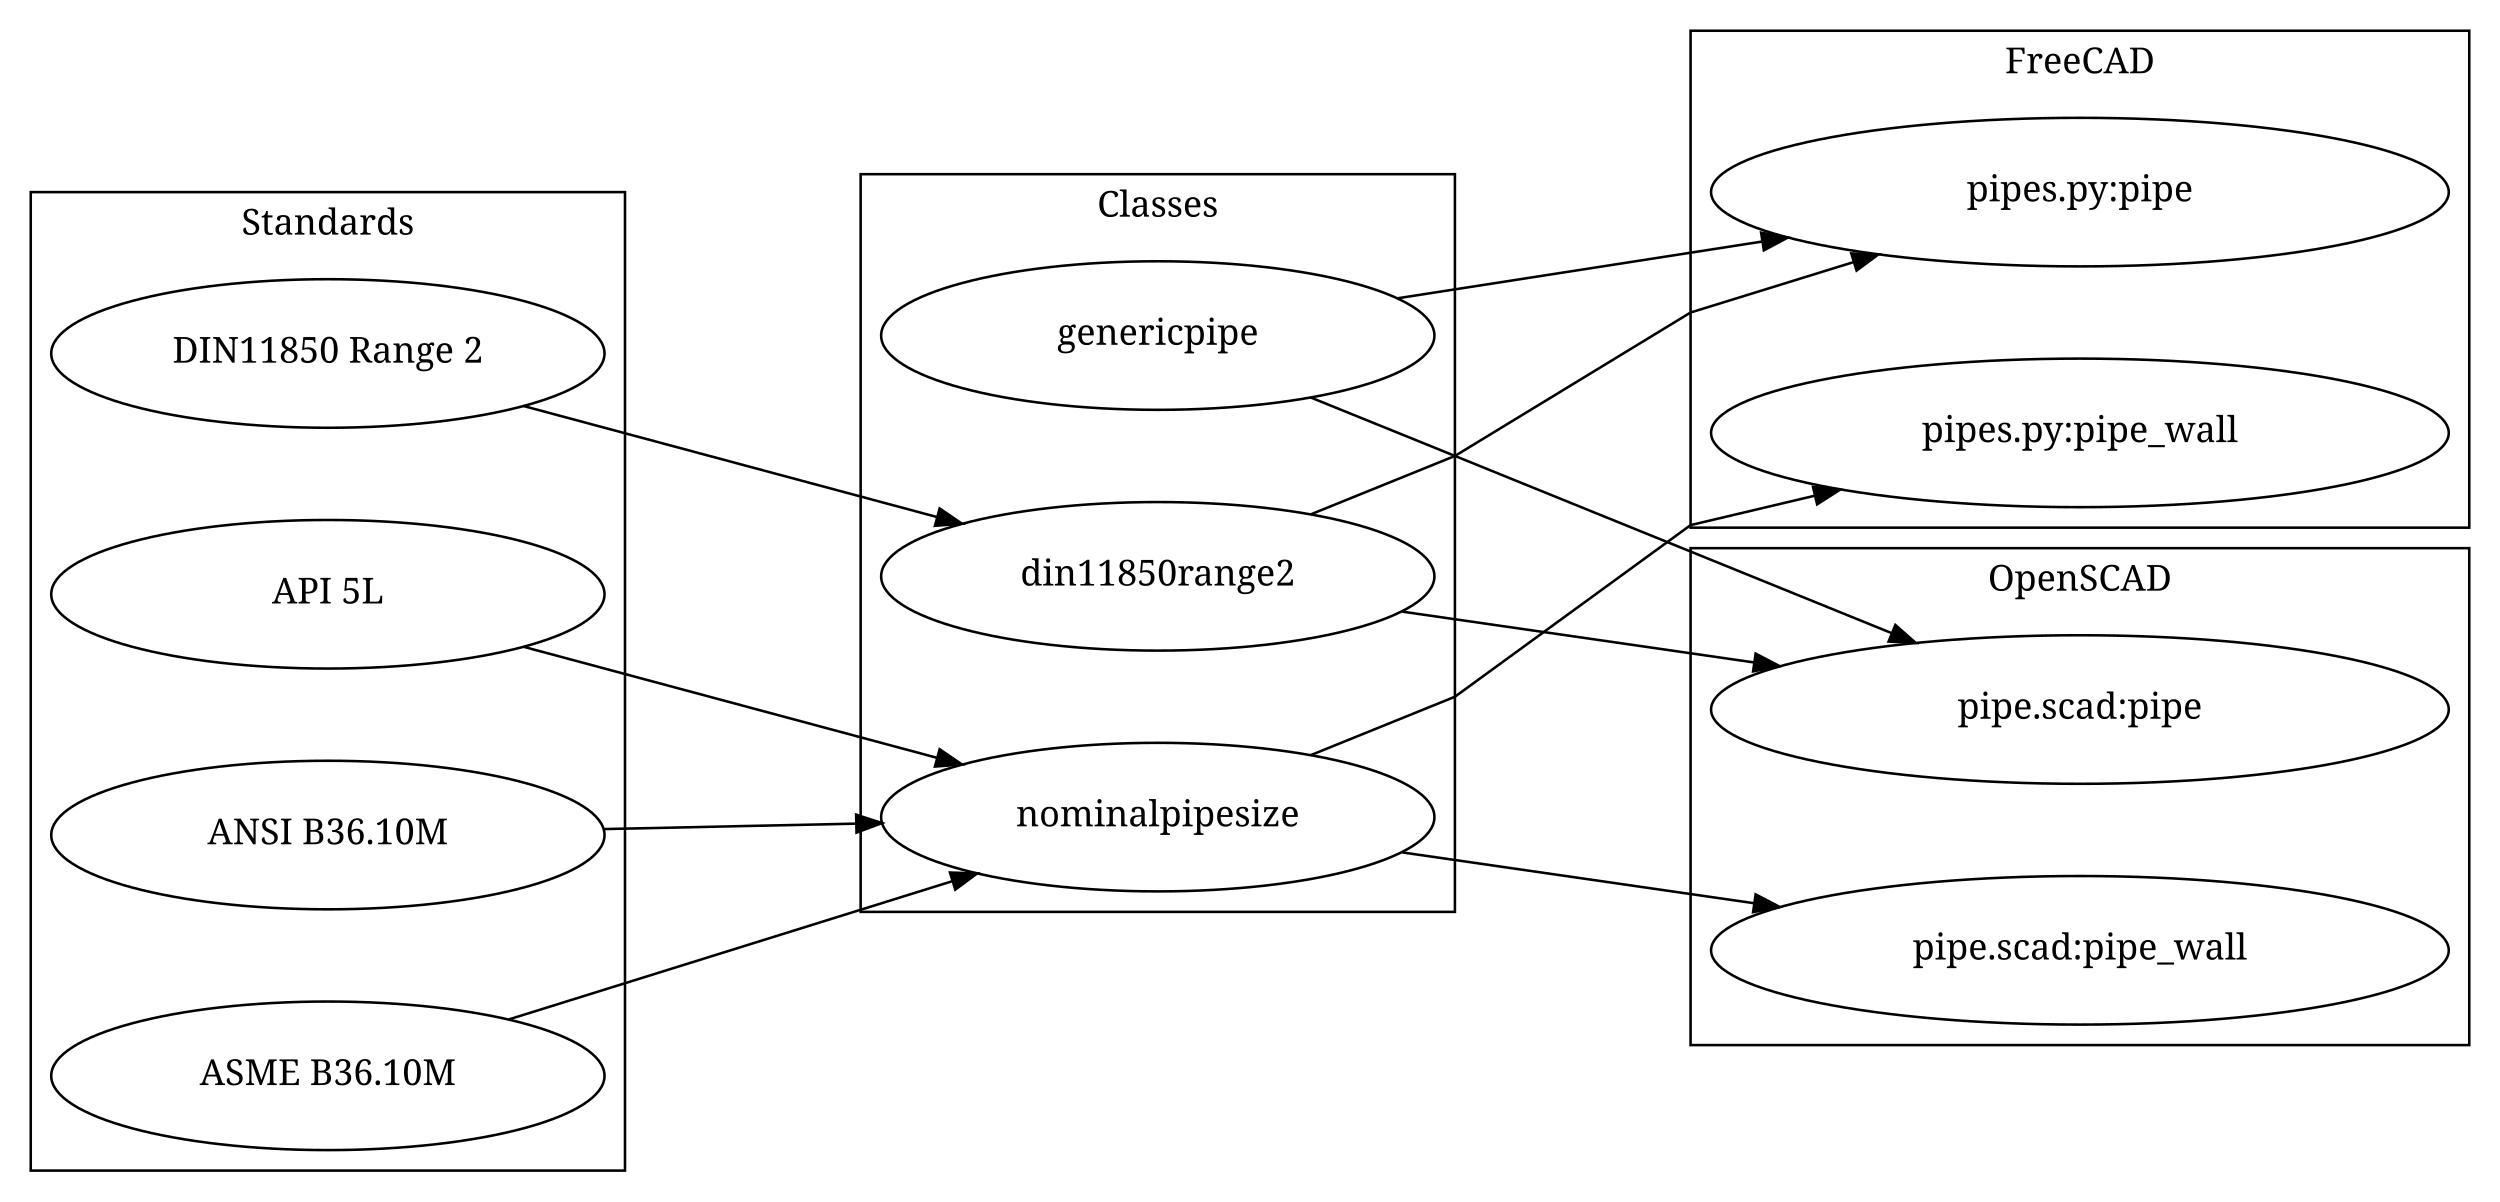
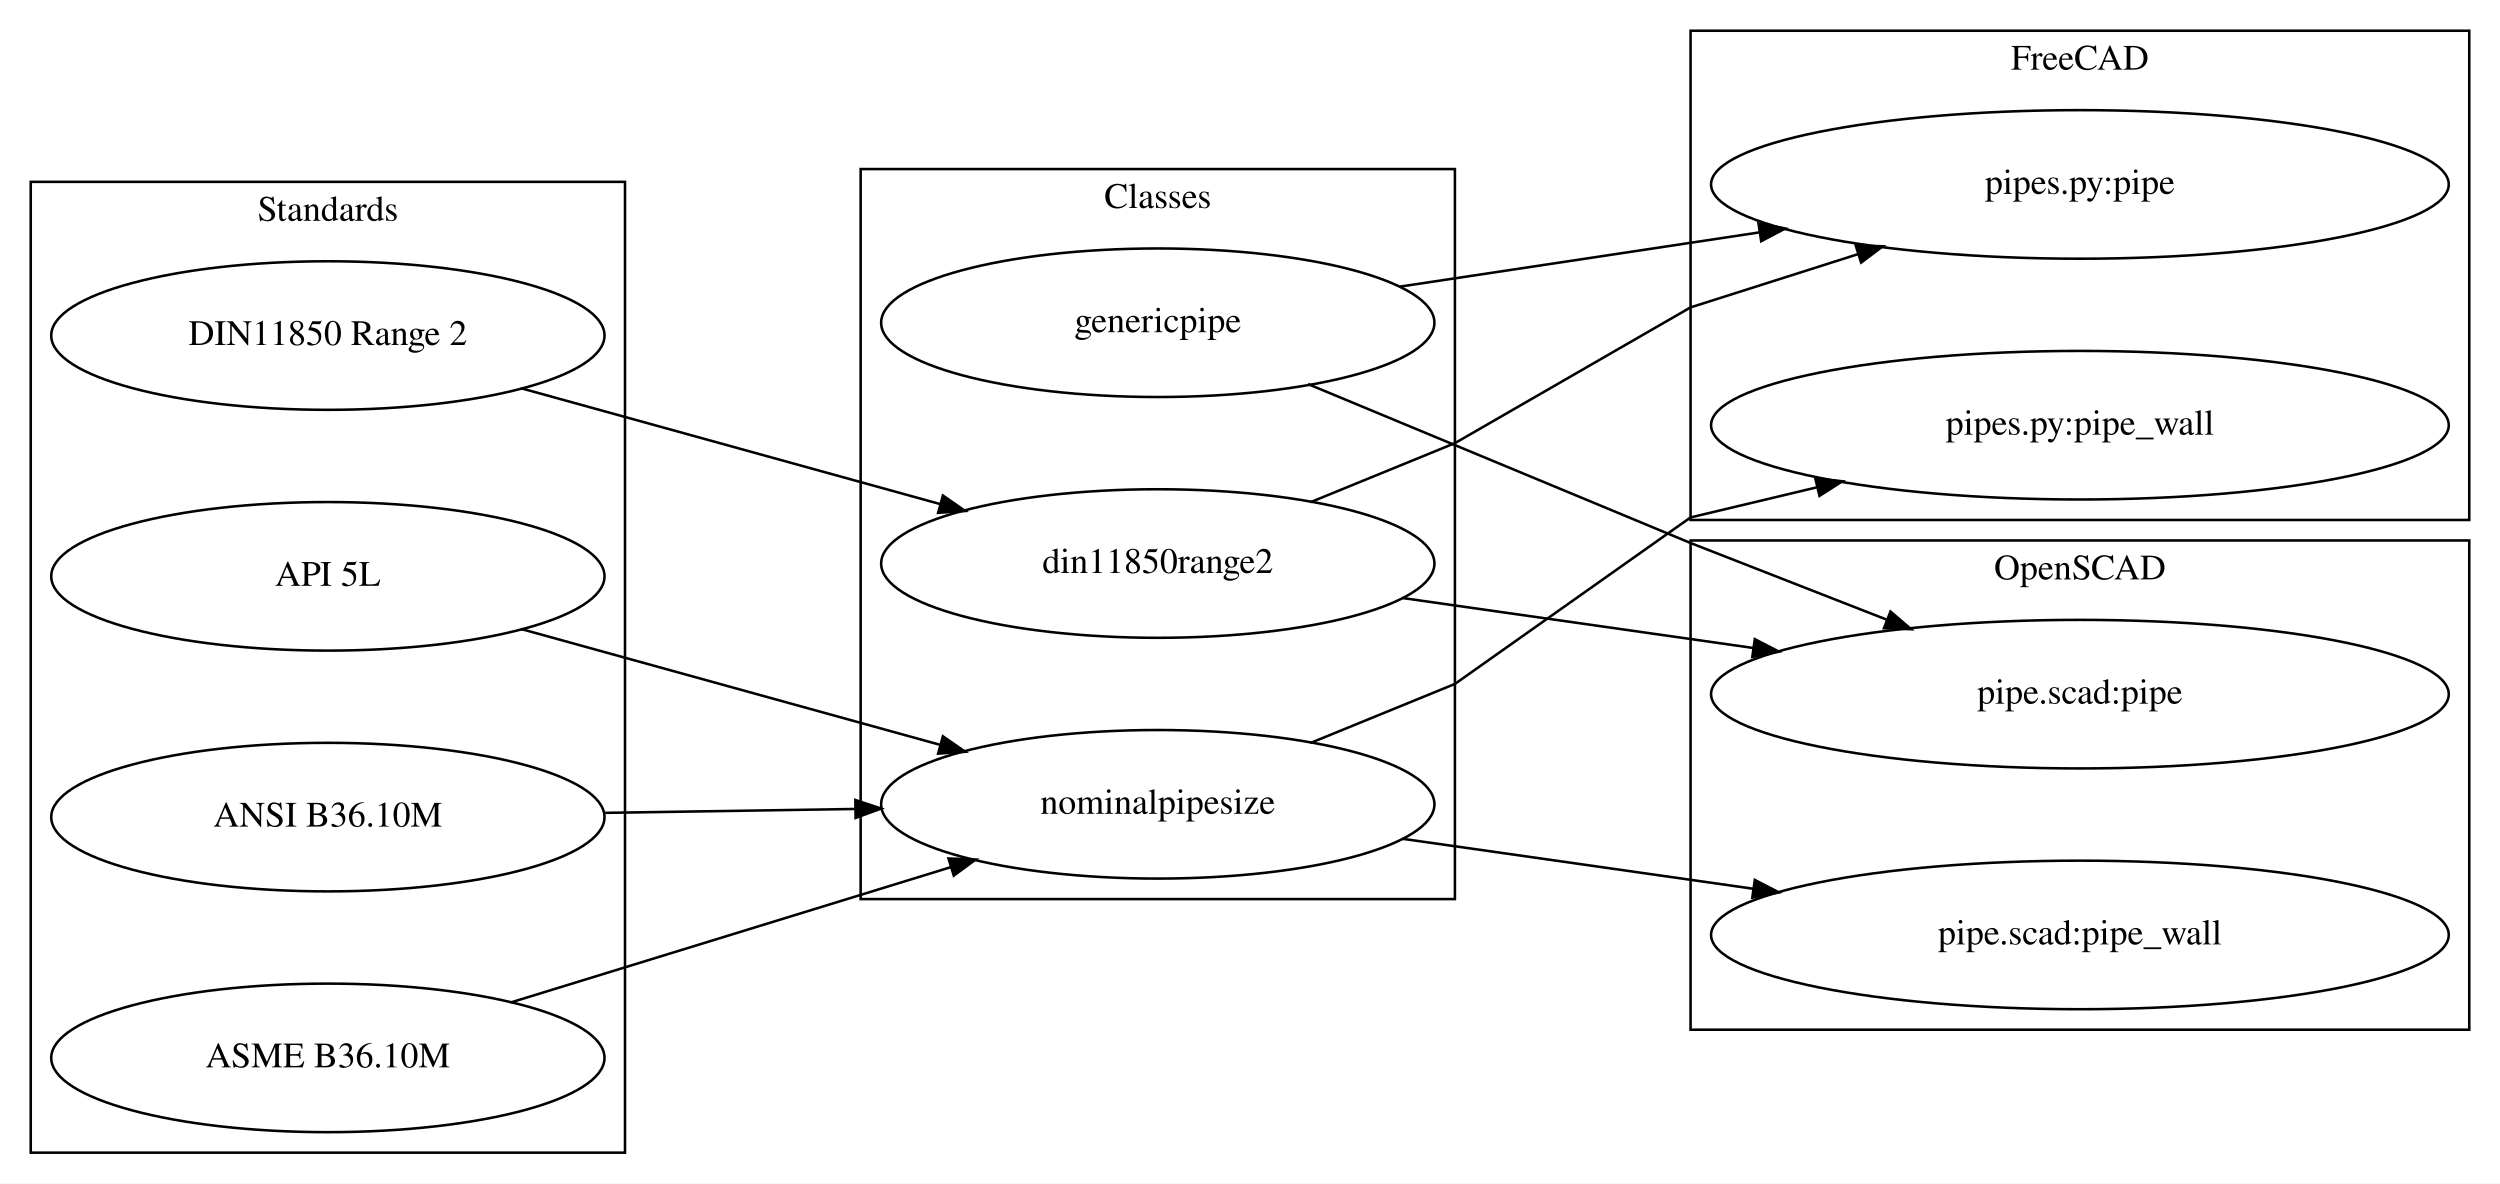
- <svg xmlns="http://www.w3.org/2000/svg" width="976pt" height="469pt" viewBox="0.00 0.00 976.00 469.00">
-   <g id="graph1" class="graph" transform="scale(1 1) rotate(0) translate(4 465)">
-     <polygon fill="white" stroke="white" points="-4,5 -4,-465 973,-465 973,5 -4,5" />
-     <g id="graph2" class="cluster">
-       <polygon fill="none" stroke="black" points="332,-109 332,-397 564,-397 564,-109 332,-109" />
-       <text text-anchor="middle" x="448" y="-380.4" font-family="Times Roman,serif" font-size="14.00">Classes</text>
+ <svg xmlns="http://www.w3.org/2000/svg" width="976pt" height="462pt" viewBox="0.00 0.00 976.00 462.00">
+   <g id="graph0" class="graph" transform="scale(1 1) rotate(0) translate(4 458)">
+     <polygon fill="white" stroke="none" points="-4,4 -4,-458 972,-458 972,4 -4,4" />
+     <g id="clust1" class="cluster">
+       <polygon fill="none" stroke="black" points="332,-107 332,-392 564,-392 564,-107 332,-107" />
+       <text text-anchor="middle" x="448" y="-376.8" font-family="Times,serif" font-size="14.00">Classes</text>
    </g>
-     <g id="graph3" class="cluster">
-       <polygon fill="none" stroke="black" points="8,-8 8,-390 240,-390 240,-8 8,-8" />
-       <text text-anchor="middle" x="124" y="-373.4" font-family="Times Roman,serif" font-size="14.00">Standards</text>
+     <g id="clust2" class="cluster">
+       <polygon fill="none" stroke="black" points="8,-8 8,-387 240,-387 240,-8 8,-8" />
+       <text text-anchor="middle" x="124" y="-371.8" font-family="Times,serif" font-size="14.00">Standards</text>
    </g>
-     <g id="graph4" class="cluster">
-       <polygon fill="none" stroke="black" points="656,-259 656,-453 960,-453 960,-259 656,-259" />
-       <text text-anchor="middle" x="808" y="-436.4" font-family="Times Roman,serif" font-size="14.00">FreeCAD</text>
+     <g id="clust3" class="cluster">
+       <polygon fill="none" stroke="black" points="656,-255 656,-446 960,-446 960,-255 656,-255" />
+       <text text-anchor="middle" x="808" y="-430.8" font-family="Times,serif" font-size="14.00">FreeCAD</text>
    </g>
-     <g id="graph5" class="cluster">
-       <polygon fill="none" stroke="black" points="656,-57 656,-251 960,-251 960,-57 656,-57" />
-       <text text-anchor="middle" x="808" y="-234.4" font-family="Times Roman,serif" font-size="14.00">OpenSCAD</text>
+     <g id="clust4" class="cluster">
+       <polygon fill="none" stroke="black" points="656,-56 656,-247 960,-247 960,-56 656,-56" />
+       <text text-anchor="middle" x="808" y="-231.8" font-family="Times,serif" font-size="14.00">OpenSCAD</text>
+     </g>
+     <g id="node1" class="node">
+       <ellipse fill="none" stroke="black" cx="448" cy="-332" rx="108" ry="29" />
+       <text text-anchor="middle" x="448" y="-328.3" font-family="Times,serif" font-size="14.00">genericpipe</text>
+     </g>
+     <g id="node8" class="node">
+       <ellipse fill="none" stroke="black" cx="808" cy="-386" rx="144" ry="29" />
+       <text text-anchor="middle" x="808" y="-382.3" font-family="Times,serif" font-size="14.00">pipes.py:pipe</text>
+     </g>
+     <g id="edge1" class="edge">
+       <path fill="none" stroke="black" d="M542.126,-346.047C585.071,-352.525 636.659,-360.306 682.852,-367.274" />
+       <polygon fill="black" stroke="black" points="682.518,-370.763 692.928,-368.794 683.562,-363.841 682.518,-370.763" />
+     </g>
+     <g id="node10" class="node">
+       <ellipse fill="none" stroke="black" cx="808" cy="-187" rx="144" ry="29" />
+       <text text-anchor="middle" x="808" y="-183.3" font-family="Times,serif" font-size="14.00">pipe.scad:pipe</text>
+     </g>
+     <g id="edge2" class="edge">
+       <path fill="none" stroke="black" d="M506.661,-308.044C567.911,-282.598 656,-246 656,-246 656,-246 694.379,-231.004 732.44,-216.133" />
+       <polygon fill="black" stroke="black" points="734.046,-219.263 742.086,-212.364 731.498,-212.743 734.046,-219.263" />
    </g>
    <g id="node2" class="node">
-       <ellipse fill="none" stroke="black" cx="448" cy="-334" rx="108" ry="29" />
-       <text text-anchor="middle" x="448" y="-330.4" font-family="Times Roman,serif" font-size="14.00">genericpipe</text>
+       <ellipse fill="none" stroke="black" cx="448" cy="-238" rx="108" ry="29" />
+       <text text-anchor="middle" x="448" y="-234.3" font-family="Times,serif" font-size="14.00">din11850range2</text>
+     </g>
+     <g id="edge3" class="edge">
+       <path fill="none" stroke="black" d="M507.511,-261.913C535.92,-273.524 564,-285 564,-285 564,-285 656,-338 656,-338 656,-338 687.295,-347.948 721.39,-358.786" />
+       <polygon fill="black" stroke="black" points="720.467,-362.165 731.058,-361.859 722.588,-355.494 720.467,-362.165" />
+     </g>
+     <g id="edge4" class="edge">
+       <path fill="none" stroke="black" d="M543.529,-224.534C585.417,-218.566 635.314,-211.458 680.36,-205.041" />
+       <polygon fill="black" stroke="black" points="681.085,-208.473 690.492,-203.598 680.098,-201.543 681.085,-208.473" />
+     </g>
+     <g id="node3" class="node">
+       <ellipse fill="none" stroke="black" cx="448" cy="-144" rx="108" ry="29" />
+       <text text-anchor="middle" x="448" y="-140.3" font-family="Times,serif" font-size="14.00">nominalpipesize</text>
+     </g>
+     <g id="node9" class="node">
+       <ellipse fill="none" stroke="black" cx="808" cy="-292" rx="144" ry="29" />
+       <text text-anchor="middle" x="808" y="-288.3" font-family="Times,serif" font-size="14.00">pipes.py:pipe_wall</text>
+     </g>
+     <g id="edge6" class="edge">
+       <path fill="none" stroke="black" d="M507.511,-167.913C535.92,-179.524 564,-191 564,-191 564,-191 656,-256 656,-256 656,-256 678.106,-261.27 705.402,-267.778" />
+       <polygon fill="black" stroke="black" points="704.707,-271.21 715.246,-270.125 706.33,-264.401 704.707,-271.21" />
    </g>
    <g id="node11" class="node">
-       <ellipse fill="none" stroke="black" cx="808" cy="-390" rx="144" ry="29" />
-       <text text-anchor="middle" x="808" y="-386.4" font-family="Times Roman,serif" font-size="14.00">pipes.py:pipe</text>
+       <ellipse fill="none" stroke="black" cx="808" cy="-93" rx="144" ry="29" />
+       <text text-anchor="middle" x="808" y="-89.3" font-family="Times,serif" font-size="14.00">pipe.scad:pipe_wall</text>
    </g>
-     <g id="edge6" class="edge">
-       <path fill="none" stroke="black" d="M541.646,-348.567C585.025,-355.315 637.174,-363.427 683.785,-370.678" />
-       <polygon fill="black" stroke="black" points="683.531,-374.18 693.95,-372.259 684.607,-367.263 683.531,-374.18" />
+     <g id="edge7" class="edge">
+       <path fill="none" stroke="black" d="M543.529,-130.534C585.417,-124.566 635.314,-117.458 680.36,-111.041" />
+       <polygon fill="black" stroke="black" points="681.085,-114.473 690.492,-109.598 680.098,-107.543 681.085,-114.473" />
    </g>
-     <g id="node14" class="node">
-       <ellipse fill="none" stroke="black" cx="808" cy="-188" rx="144" ry="29" />
-       <text text-anchor="middle" x="808" y="-184.4" font-family="Times Roman,serif" font-size="14.00">pipe.scad:pipe</text>
+     <g id="node4" class="node">
+       <ellipse fill="none" stroke="black" cx="124" cy="-327" rx="108" ry="29" />
+       <text text-anchor="middle" x="124" y="-323.3" font-family="Times,serif" font-size="14.00">DIN11850 Range 2</text>
+     </g>
+     <g id="edge5" class="edge">
+       <path fill="none" stroke="black" d="M199.278,-306.47C248.221,-292.942 312.405,-275.202 363.176,-261.169" />
+       <polygon fill="black" stroke="black" points="364.111,-264.542 372.818,-258.504 362.247,-257.794 364.111,-264.542" />
+     </g>
+     <g id="node5" class="node">
+       <ellipse fill="none" stroke="black" cx="124" cy="-139" rx="108" ry="29" />
+       <text text-anchor="middle" x="124" y="-135.3" font-family="Times,serif" font-size="14.00">ANSI B36.10M</text>
    </g>
    <g id="edge8" class="edge">
-       <path fill="none" stroke="black" d="M507.699,-309.812C536.122,-298.295 564,-287 564,-287 564,-287 662.551,-247.014 734.389,-217.867" />
-       <polygon fill="black" stroke="black" points="735.941,-221.014 743.892,-214.011 733.31,-214.528 735.941,-221.014" />
+       <path fill="none" stroke="black" d="M232.221,-140.665C263.505,-141.151 297.848,-141.684 329.719,-142.179" />
+       <polygon fill="black" stroke="black" points="329.919,-145.682 339.973,-142.338 330.028,-138.683 329.919,-145.682" />
    </g>
-     <g id="node3" class="node">
-       <ellipse fill="none" stroke="black" cx="448" cy="-240" rx="108" ry="29" />
-       <text text-anchor="middle" x="448" y="-236.4" font-family="Times Roman,serif" font-size="14.00">din11850range2</text>
+     <g id="node6" class="node">
+       <ellipse fill="none" stroke="black" cx="124" cy="-45" rx="108" ry="29" />
+       <text text-anchor="middle" x="124" y="-41.3" font-family="Times,serif" font-size="14.00">ASME B36.10M</text>
+     </g>
+     <g id="edge9" class="edge">
+       <path fill="none" stroke="black" d="M195.266,-66.604C245.96,-82.19 314.474,-103.254 367.225,-119.473" />
+       <polygon fill="black" stroke="black" points="366.296,-122.849 376.883,-122.442 368.354,-116.158 366.296,-122.849" />
+     </g>
+     <g id="node7" class="node">
+       <ellipse fill="none" stroke="black" cx="124" cy="-233" rx="108" ry="29" />
+       <text text-anchor="middle" x="124" y="-229.3" font-family="Times,serif" font-size="14.00">API 5L</text>
    </g>
    <g id="edge10" class="edge">
-       <path fill="none" stroke="black" d="M507.699,-264.188C536.122,-275.705 564,-287 564,-287 564,-287 656,-343 656,-343 656,-343 686.02,-352.283 719.378,-362.597" />
-       <polygon fill="black" stroke="black" points="718.741,-366.064 729.329,-365.674 720.809,-359.376 718.741,-366.064" />
-     </g>
-     <g id="edge12" class="edge">
-       <path fill="none" stroke="black" d="M543.528,-226.201C585.552,-220.131 635.52,-212.914 680.647,-206.395" />
-       <polygon fill="black" stroke="black" points="681.401,-209.823 690.798,-204.929 680.4,-202.895 681.401,-209.823" />
-     </g>
-     <g id="node4" class="node">
-       <ellipse fill="none" stroke="black" cx="448" cy="-146" rx="108" ry="29" />
-       <text text-anchor="middle" x="448" y="-142.4" font-family="Times Roman,serif" font-size="14.00">nominalpipesize</text>
-     </g>
-     <g id="node12" class="node">
-       <ellipse fill="none" stroke="black" cx="808" cy="-296" rx="144" ry="29" />
-       <text text-anchor="middle" x="808" y="-292.4" font-family="Times Roman,serif" font-size="14.00">pipes.py:pipe_wall</text>
-     </g>
-     <g id="edge16" class="edge">
-       <path fill="none" stroke="black" d="M507.699,-170.188C536.122,-181.705 564,-193 564,-193 564,-193 656,-260 656,-260 656,-260 677.459,-265.082 704.25,-271.428" />
-       <polygon fill="black" stroke="black" points="703.795,-274.917 714.332,-273.816 705.408,-268.105 703.795,-274.917" />
-     </g>
-     <g id="node15" class="node">
-       <ellipse fill="none" stroke="black" cx="808" cy="-94" rx="144" ry="29" />
-       <text text-anchor="middle" x="808" y="-90.4" font-family="Times Roman,serif" font-size="14.00">pipe.scad:pipe_wall</text>
-     </g>
-     <g id="edge18" class="edge">
-       <path fill="none" stroke="black" d="M543.528,-132.201C585.552,-126.131 635.52,-118.914 680.647,-112.395" />
-       <polygon fill="black" stroke="black" points="681.401,-115.823 690.798,-110.929 680.4,-108.895 681.401,-115.823" />
-     </g>
-     <g id="node6" class="node">
-       <ellipse fill="none" stroke="black" cx="124" cy="-327" rx="108" ry="29" />
-       <text text-anchor="middle" x="124" y="-323.4" font-family="Times Roman,serif" font-size="14.00">DIN11850 Range 2</text>
-     </g>
-     <g id="edge14" class="edge">
-       <path fill="none" stroke="black" d="M200.373,-306.492C248.782,-293.494 311.506,-276.651 361.712,-263.17" />
-       <polygon fill="black" stroke="black" points="362.829,-266.494 371.579,-260.521 361.013,-259.734 362.829,-266.494" />
-     </g>
-     <g id="node7" class="node">
-       <ellipse fill="none" stroke="black" cx="124" cy="-139" rx="108" ry="29" />
-       <text text-anchor="middle" x="124" y="-135.4" font-family="Times Roman,serif" font-size="14.00">ANSI B36.10M</text>
-     </g>
-     <g id="edge20" class="edge">
-       <path fill="none" stroke="black" d="M231.887,-141.331C263.365,-142.011 297.922,-142.758 329.99,-143.45" />
-       <polygon fill="black" stroke="black" points="330.235,-146.956 340.308,-143.673 330.386,-139.958 330.235,-146.956" />
-     </g>
-     <g id="node8" class="node">
-       <ellipse fill="none" stroke="black" cx="124" cy="-45" rx="108" ry="29" />
-       <text text-anchor="middle" x="124" y="-41.4" font-family="Times Roman,serif" font-size="14.00">ASME B36.10M</text>
-     </g>
-     <g id="edge22" class="edge">
-       <path fill="none" stroke="black" d="M194.703,-67.04C245.712,-82.941 314.651,-104.431 367.729,-120.977" />
-       <polygon fill="black" stroke="black" points="366.859,-124.372 377.448,-124.007 368.943,-117.689 366.859,-124.372" />
-     </g>
-     <g id="node9" class="node">
-       <ellipse fill="none" stroke="black" cx="124" cy="-233" rx="108" ry="29" />
-       <text text-anchor="middle" x="124" y="-229.4" font-family="Times Roman,serif" font-size="14.00">API 5L</text>
-     </g>
-     <g id="edge24" class="edge">
-       <path fill="none" stroke="black" d="M200.373,-212.492C248.782,-199.494 311.506,-182.651 361.712,-169.17" />
-       <polygon fill="black" stroke="black" points="362.829,-172.494 371.579,-166.521 361.013,-165.734 362.829,-172.494" />
+       <path fill="none" stroke="black" d="M199.278,-212.47C248.221,-198.942 312.405,-181.202 363.176,-167.169" />
+       <polygon fill="black" stroke="black" points="364.111,-170.542 372.818,-164.504 362.247,-163.794 364.111,-170.542" />
    </g>
  </g>
</svg>
